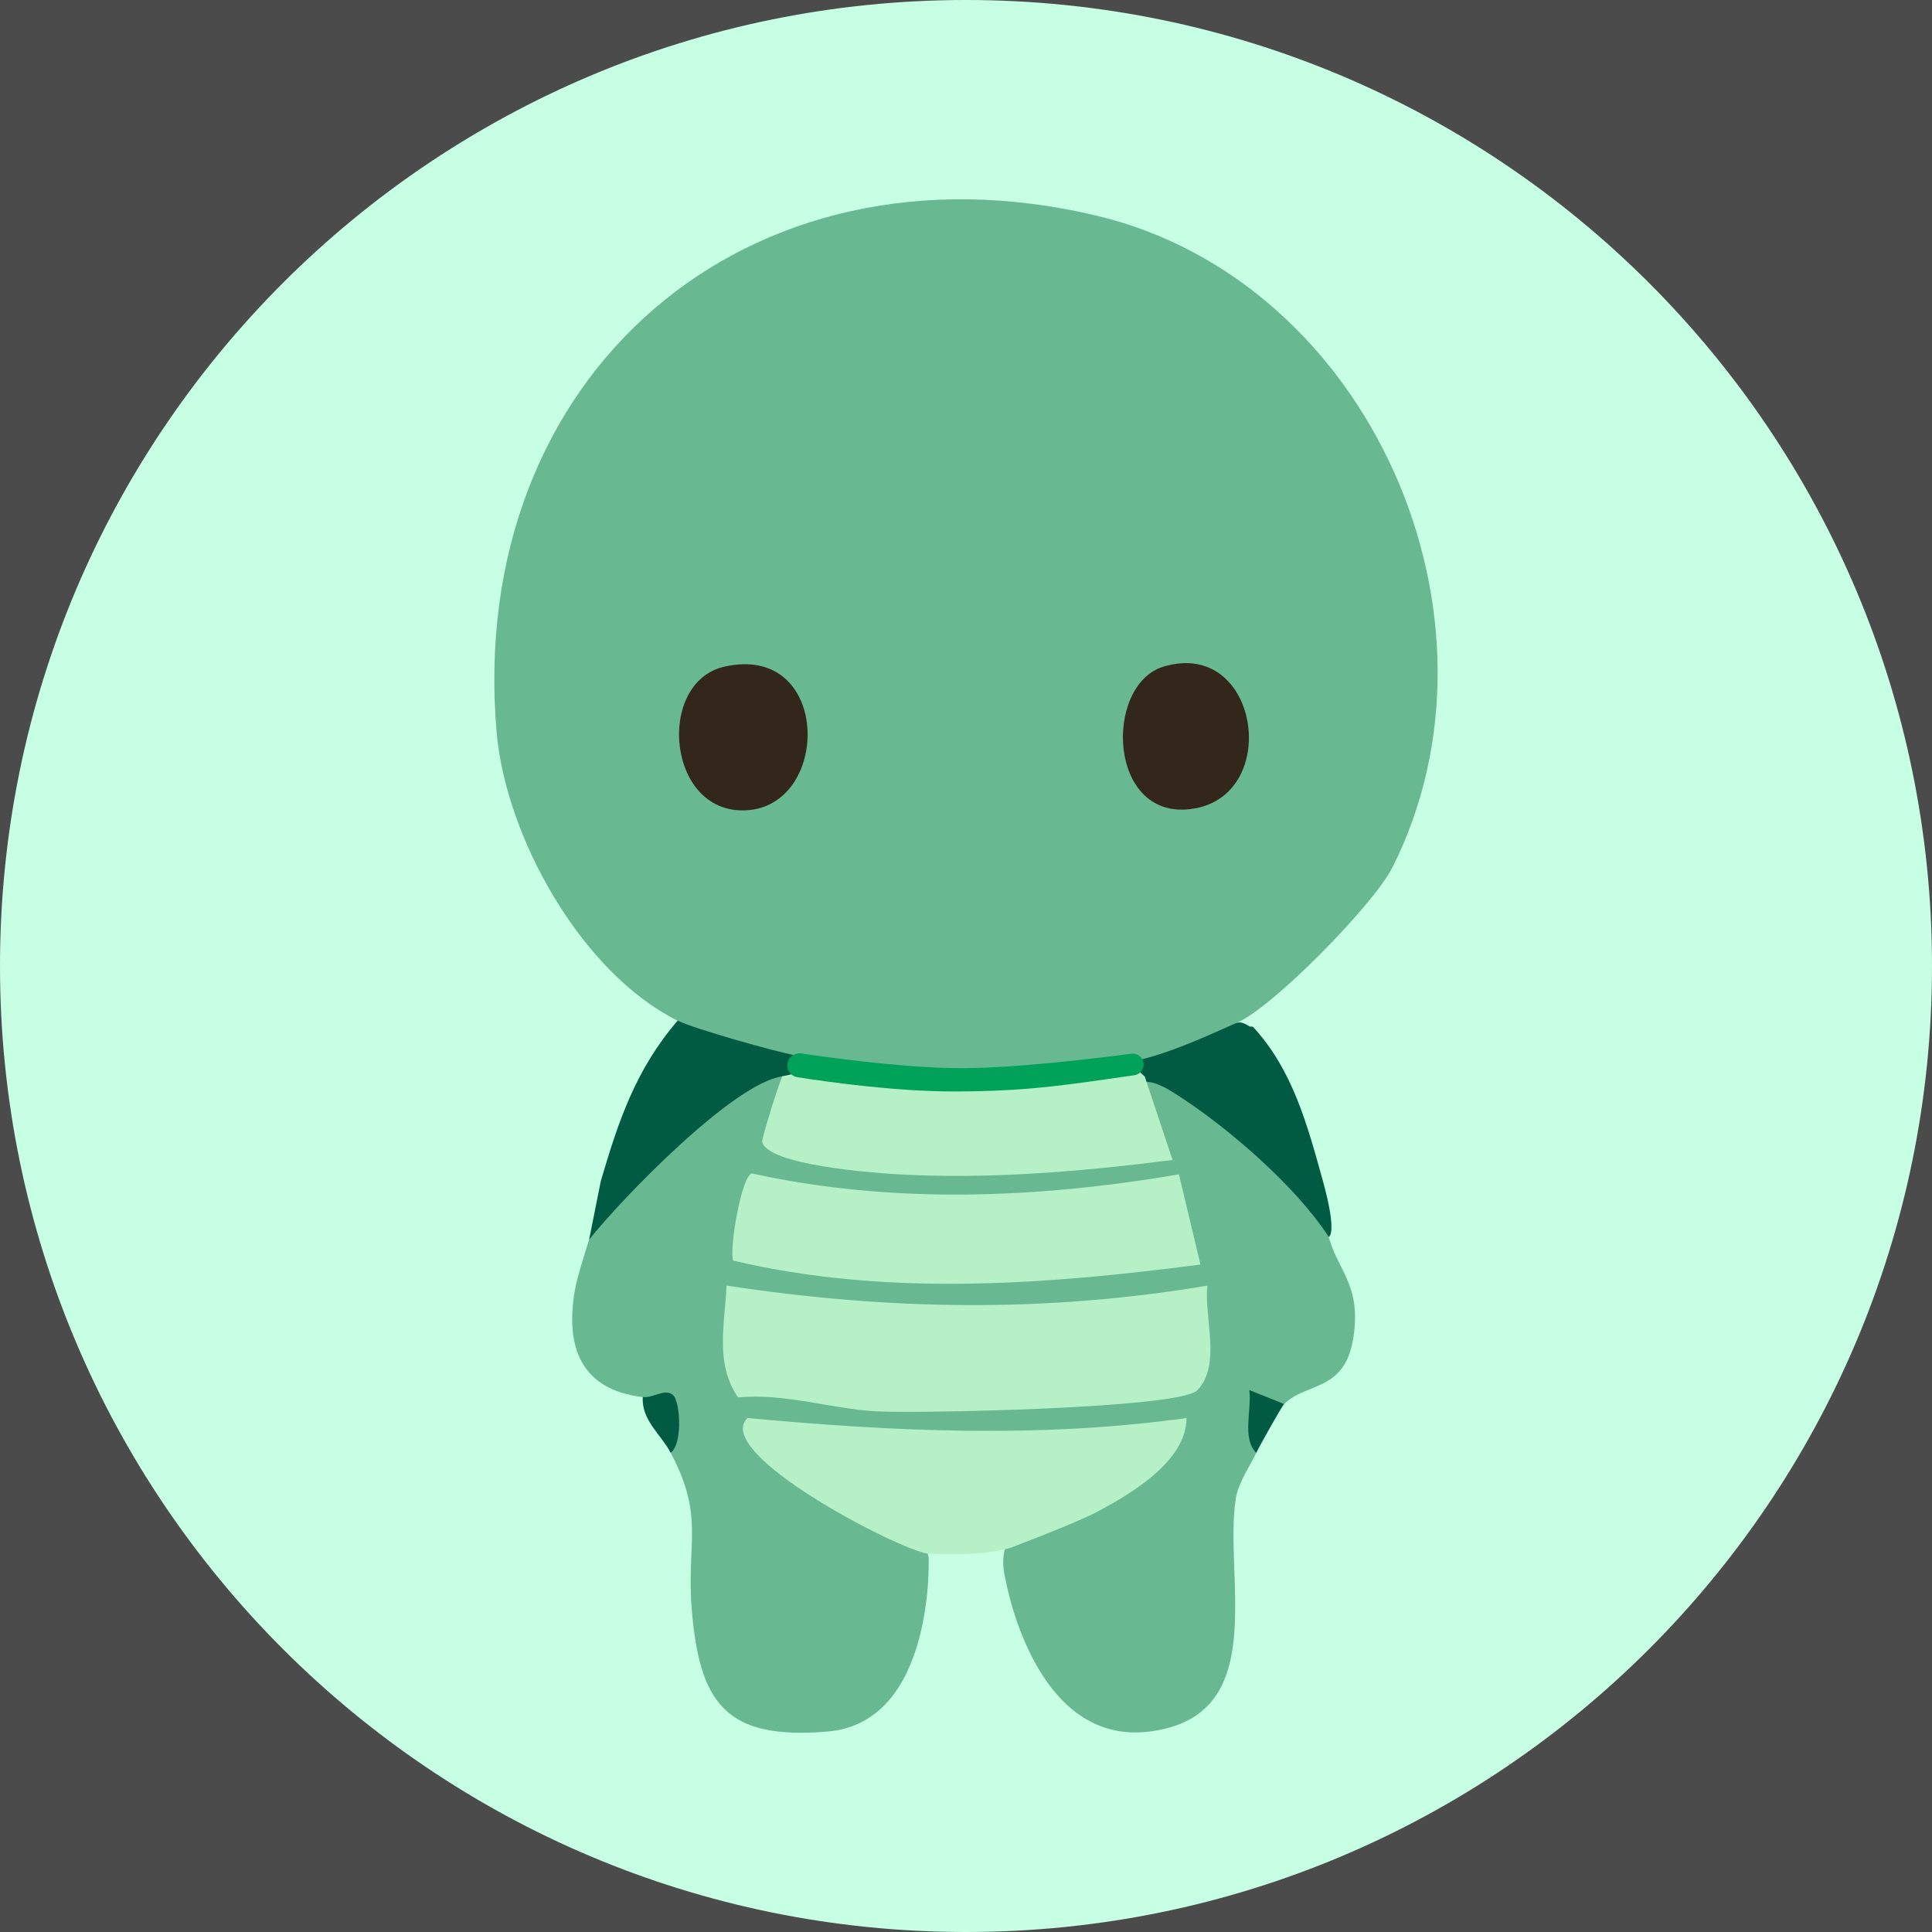
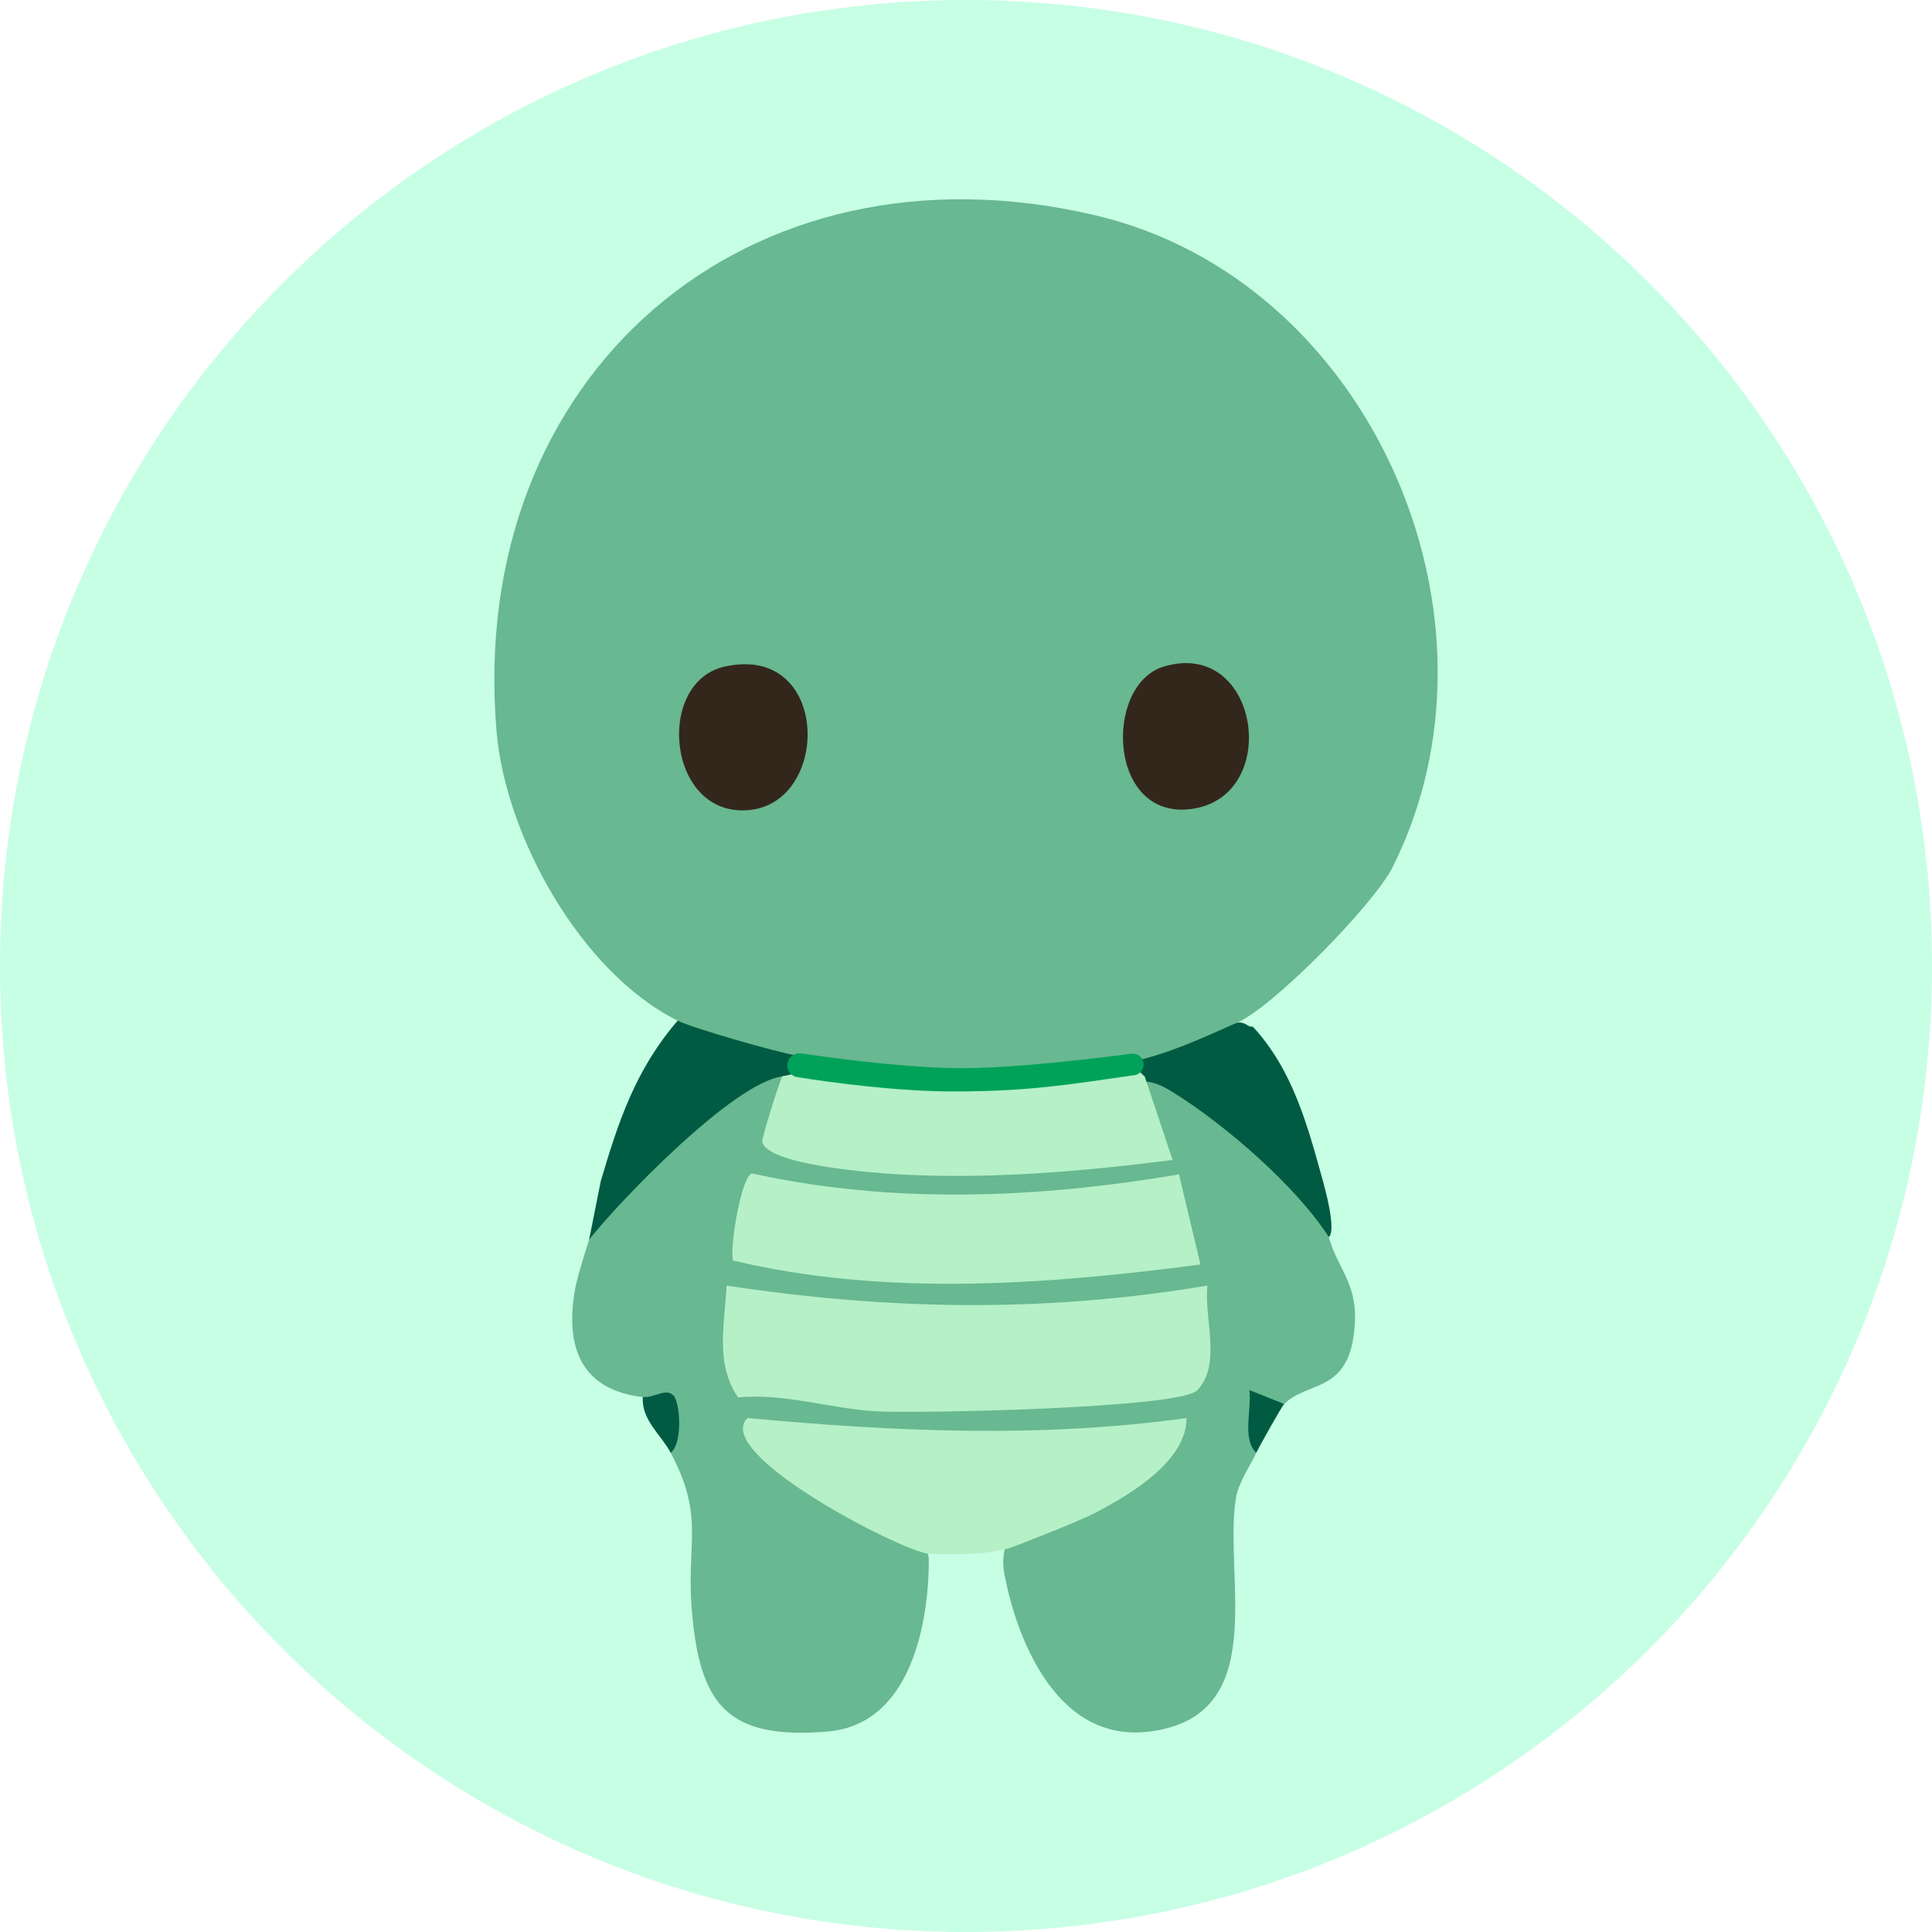
- <svg xmlns="http://www.w3.org/2000/svg" width="50" height="50" viewBox="0 0 50 50" fill="none">
-   <rect width="50" height="50" fill="#F5F5F5" />
-   <g id="4. ëª¨ëì ìê·¸ë">
-     <path d="M-741 -215C-741 -216.104 -740.105 -217 -739 -217H5945C5946.1 -217 5947 -216.105 5947 -215V5823C5947 5824.1 5946.1 5825 5945 5825H-739C-740.105 5825 -741 5824.1 -741 5823V-215Z" fill="#4B4B4B" />
-     <path d="M-739 -217V-216H5945V-217V-218H-739V-217ZM5947 -215H5946V5823H5947H5948V-215H5947ZM5945 5825V5824H-739V5825V5826H5945V5825ZM-741 5823H-740V-215H-741H-742V5823H-741ZM-739 5825V5824C-739.552 5824 -740 5823.55 -740 5823H-741H-742C-742 5824.66 -740.657 5826 -739 5826V5825ZM5947 5823H5946C5946 5823.55 5945.55 5824 5945 5824V5825V5826C5946.66 5826 5948 5824.66 5948 5823H5947ZM5945 -217V-216C5945.55 -216 5946 -215.552 5946 -215H5947H5948C5948 -216.657 5946.66 -218 5945 -218V-217ZM-739 -217V-218C-740.657 -218 -742 -216.657 -742 -215H-741H-740C-740 -215.552 -739.552 -216 -739 -216V-217Z" fill="black" fill-opacity="0.1" />
-     <g id="Turtle">
-       <rect width="50" height="50" rx="25" fill="#C7FFE4" />
-       <g id="Vector">
-         <path d="M32.427 26.574C31.653 27.126 30.088 27.805 29.264 27.316C28.863 27.749 27.323 27.969 26.828 27.677C26.166 28.014 24.435 28.028 23.762 27.677C23.744 27.788 23.724 27.877 23.699 27.879C23.038 27.915 21.299 27.779 20.697 27.576C20.643 27.558 20.619 27.449 20.603 27.316C20.275 27.776 18.072 27.119 17.65 26.851L17.536 26.414C15.042 25.176 13.077 21.644 12.85 18.924C12.074 9.7 19.337 3.441 28.362 5.577C35.478 7.26 39.281 16.011 36.034 22.453C35.552 23.41 32.899 26.119 31.983 26.48L32.427 26.574Z" fill="#68B891" />
-         <path d="M20.244 27.857C20.526 28.18 20.48 28.719 20.107 29.473C23.154 30.467 26.645 30.069 29.852 29.681C29.435 28.91 29.359 28.303 29.625 27.859C29.834 27.439 30.173 27.617 30.527 27.806C31.721 28.445 32.809 29.645 33.691 30.66C33.786 30.5 33.931 30.397 34.134 30.384C34.304 30.996 34.237 31.351 34.355 31.88C34.573 32.876 35.242 33.191 35.026 34.613C34.809 36.034 33.803 35.764 33.234 36.337C32.635 36.619 32.518 36.824 32.513 37.6C32.332 37.97 32.045 38.383 31.982 38.783C31.659 40.865 32.915 44.441 29.717 44.816C26.735 45.164 26.018 40.847 26.018 40.847C26.018 40.847 25.699 39.788 26.605 39.417C27.952 38.957 29.453 38.423 30.236 37.16C26.704 37.497 23.14 37.454 19.615 37.066C20.684 38.412 22.382 39.218 23.931 39.906L24.034 40.306C24.034 40.306 24.2 44.58 21.417 44.812C18.806 45.031 18.105 44.111 17.903 41.655C17.76 39.925 18.242 39.256 17.358 37.6C17.367 36.868 17.127 36.388 16.636 36.157C15.051 35.971 14.623 34.882 14.876 33.402C14.979 32.802 15.532 31.247 15.734 30.565L16.144 30.704C16.629 30.101 19.346 27.282 20.015 27.66C20.102 27.709 20.176 27.779 20.246 27.857H20.244Z" fill="#68B891" />
-         <path d="M24.009 40.21C23.225 40.092 18.417 37.602 19.344 36.698C23.13 37.05 26.93 37.225 30.707 36.698C30.714 37.806 29.262 38.67 28.369 39.139C27.855 39.411 26.201 40.039 26.201 40.039C26.201 40.039 25.607 40.29 24.009 40.21Z" fill="#B5F0C6" />
-         <path d="M32.427 26.574C33.457 27.689 33.837 29.125 34.231 30.543C34.624 31.96 34.387 32.011 34.387 32.011C33.535 30.692 31.725 29.125 30.374 28.279C30.129 28.125 29.773 27.925 29.468 28.019C29.214 28.279 29.13 28.197 29.314 27.873C28.83 27.923 28.976 27.866 29.288 27.476C30.219 27.281 31.117 26.866 31.983 26.48C32.156 26.402 32.337 26.581 32.355 26.574H32.427Z" fill="#005B42" />
-         <path d="M20.605 27.316C21.173 27.514 21.052 27.695 20.244 27.857C18.981 28.027 16.069 31.041 15.246 32.082L15.549 30.565C15.999 29.037 16.441 27.688 17.538 26.414C17.958 26.623 20.089 27.226 20.605 27.316Z" fill="#005B42" />
-         <path d="M17.358 37.598C17.104 37.122 16.593 36.745 16.636 36.155C16.934 36.189 17.255 35.883 17.453 36.146C17.612 36.415 17.654 37.373 17.358 37.598Z" fill="#005B42" />
-         <path d="M33.233 36.336C33.173 36.395 32.599 37.418 32.511 37.598C32.136 37.228 32.399 36.483 32.332 35.975L33.233 36.336Z" fill="#005B42" />
-         <path d="M18.75 17.252C21.48 16.64 21.518 20.757 19.391 20.964C17.264 21.172 16.943 17.658 18.75 17.252Z" fill="#33271C" />
-         <path d="M30.113 17.252C32.574 16.51 33.178 20.546 30.9 20.926C28.663 21.3 28.549 17.724 30.113 17.252Z" fill="#33271C" />
-         <path d="M31.248 33.269C31.151 34.079 31.625 35.325 30.983 35.982C30.523 36.451 23.747 36.584 22.672 36.525C21.507 36.46 20.295 36.047 19.101 36.166C18.492 35.278 18.761 34.248 18.803 33.271C22.999 33.909 27.058 33.978 31.25 33.271L31.248 33.269Z" fill="#B5F0C6" />
-         <path d="M30.512 30.395L31.068 32.726C27.076 33.247 22.925 33.561 18.971 32.623C18.873 32.302 19.189 30.429 19.459 30.368C23.107 31.171 26.848 31.014 30.512 30.393V30.395Z" fill="#B5F0C6" />
-         <path d="M29.625 27.857L30.346 30.02C27.994 30.319 25.596 30.527 23.213 30.39C22.625 30.355 19.867 30.155 19.726 29.553C19.707 29.466 20.158 28.036 20.244 27.857C20.942 27.763 21.505 28.034 22.131 28.045C24.507 28.088 27.164 28.238 29.444 27.677C29.484 27.724 29.588 27.835 29.625 27.857Z" fill="#B5F0C6" />
-         <path d="M24.684 28.247C23.204 28.247 21.499 28.013 20.634 27.877C20.388 27.838 20.29 27.543 20.459 27.36C20.531 27.283 20.636 27.247 20.74 27.263C21.306 27.348 23.208 27.618 24.684 27.643C26.143 27.669 28.519 27.371 29.279 27.27C29.418 27.252 29.549 27.338 29.586 27.474C29.632 27.637 29.523 27.803 29.355 27.827C27.7 28.061 26.648 28.247 24.684 28.247Z" fill="#00A25A" />
-       </g>
+ <svg xmlns="http://www.w3.org/2000/svg" preserveAspectRatio="none" overflow="visible" style="display: block;" width="50" height="50" viewBox="0 0 50 50" fill="none">
+   <g id="Turtle">
+     <rect width="50" height="50" rx="25" fill="#C7FFE4" />
+     <g id="Vector">
+       <path d="M32.427 26.574C31.654 27.126 30.089 27.805 29.264 27.316C28.864 27.749 27.323 27.969 26.829 27.676C26.167 28.014 24.435 28.028 23.762 27.676C23.744 27.788 23.724 27.877 23.699 27.878C23.039 27.915 21.3 27.779 20.697 27.575C20.643 27.557 20.62 27.449 20.604 27.316C20.275 27.776 18.073 27.119 17.651 26.85L17.537 26.414C15.042 25.176 13.078 21.644 12.85 18.924C12.075 9.7 19.337 3.441 28.362 5.576C35.479 7.26 39.282 16.01 36.035 22.452C35.553 23.41 32.9 26.119 31.983 26.48L32.427 26.574Z" fill="#68B891" />
+       <path d="M20.245 27.857C20.526 28.18 20.481 28.719 20.108 29.473C23.154 30.467 26.645 30.068 29.852 29.681C29.436 28.91 29.36 28.302 29.625 27.859C29.834 27.438 30.174 27.617 30.527 27.806C31.721 28.445 32.809 29.645 33.691 30.66C33.787 30.5 33.931 30.397 34.135 30.384C34.304 30.996 34.238 31.351 34.355 31.88C34.573 32.875 35.242 33.191 35.026 34.612C34.81 36.034 33.803 35.763 33.235 36.337C32.636 36.618 32.519 36.824 32.513 37.6C32.333 37.97 32.046 38.383 31.983 38.783C31.66 40.865 32.915 44.44 29.717 44.816C26.735 45.164 26.019 40.847 26.019 40.847C26.019 40.847 25.7 39.788 26.605 39.416C27.953 38.956 29.454 38.422 30.237 37.16C26.704 37.497 23.14 37.454 19.615 37.066C20.685 38.412 22.382 39.218 23.932 39.905L24.035 40.306C24.035 40.306 24.201 44.579 21.417 44.812C18.807 45.03 18.105 44.11 17.903 41.655C17.761 39.925 18.242 39.256 17.358 37.6C17.367 36.867 17.127 36.388 16.637 36.157C15.051 35.971 14.624 34.881 14.876 33.402C14.979 32.801 15.533 31.246 15.735 30.564L16.144 30.703C16.63 30.101 19.346 27.281 20.015 27.66C20.102 27.709 20.176 27.779 20.246 27.857H20.245Z" fill="#68B891" />
+       <path d="M24.01 40.209C23.225 40.092 18.417 37.602 19.345 36.698C23.131 37.05 26.93 37.225 30.707 36.698C30.715 37.806 29.262 38.67 28.37 39.139C27.855 39.411 26.201 40.039 26.201 40.039C26.201 40.039 25.607 40.29 24.01 40.209Z" fill="#B5F0C6" />
+       <path d="M32.427 26.574C33.457 27.689 33.838 29.124 34.231 30.542C34.624 31.96 34.387 32.01 34.387 32.01C33.536 30.692 31.726 29.124 30.374 28.278C30.129 28.125 29.773 27.925 29.469 28.019C29.215 28.279 29.13 28.197 29.314 27.872C28.831 27.923 28.976 27.865 29.288 27.476C30.219 27.281 31.118 26.866 31.983 26.48C32.157 26.402 32.337 26.581 32.355 26.574H32.427Z" fill="#005B42" />
+       <path d="M20.605 27.316C21.173 27.514 21.053 27.695 20.245 27.857C18.982 28.026 16.069 31.041 15.246 32.082L15.549 30.564C16 29.037 16.442 27.687 17.538 26.414C17.959 26.623 20.089 27.225 20.605 27.316Z" fill="#005B42" />
+       <path d="M17.358 37.598C17.104 37.122 16.593 36.745 16.637 36.155C16.934 36.189 17.256 35.883 17.454 36.146C17.613 36.415 17.654 37.373 17.358 37.598Z" fill="#005B42" />
+       <path d="M33.233 36.335C33.173 36.395 32.6 37.418 32.511 37.598C32.136 37.228 32.4 36.483 32.333 35.974L33.233 36.335Z" fill="#005B42" />
+       <path d="M18.751 17.252C21.48 16.64 21.518 20.756 19.391 20.964C17.265 21.171 16.943 17.657 18.751 17.252Z" fill="#33271C" />
+       <path d="M30.114 17.252C32.575 16.51 33.179 20.546 30.9 20.926C28.664 21.299 28.55 17.724 30.114 17.252Z" fill="#33271C" />
+       <path d="M31.249 33.269C31.151 34.079 31.626 35.325 30.983 35.982C30.523 36.451 23.748 36.584 22.673 36.525C21.507 36.46 20.295 36.047 19.101 36.166C18.493 35.278 18.762 34.248 18.803 33.27C22.999 33.909 27.058 33.977 31.25 33.27L31.249 33.269Z" fill="#B5F0C6" />
+       <path d="M30.513 30.395L31.068 32.726C27.076 33.247 22.925 33.561 18.971 32.623C18.874 32.302 19.189 30.429 19.46 30.368C23.108 31.171 26.849 31.014 30.513 30.393V30.395Z" fill="#B5F0C6" />
+       <path d="M29.625 27.857L30.347 30.02C27.994 30.319 25.597 30.527 23.214 30.39C22.626 30.355 19.868 30.155 19.727 29.552C19.707 29.466 20.158 28.035 20.245 27.857C20.943 27.763 21.506 28.034 22.131 28.044C24.507 28.088 27.165 28.237 29.445 27.676C29.484 27.723 29.589 27.835 29.625 27.857Z" fill="#B5F0C6" />
+       <path d="M24.685 28.247C23.204 28.247 21.5 28.013 20.635 27.877C20.388 27.838 20.29 27.543 20.46 27.36C20.532 27.283 20.637 27.247 20.741 27.262C21.307 27.347 23.208 27.617 24.685 27.643C26.144 27.669 28.52 27.371 29.279 27.27C29.418 27.251 29.549 27.338 29.587 27.473C29.632 27.637 29.523 27.803 29.355 27.826C27.701 28.061 26.649 28.247 24.685 28.247Z" fill="#00A25A" />
    </g>
  </g>
</svg>
